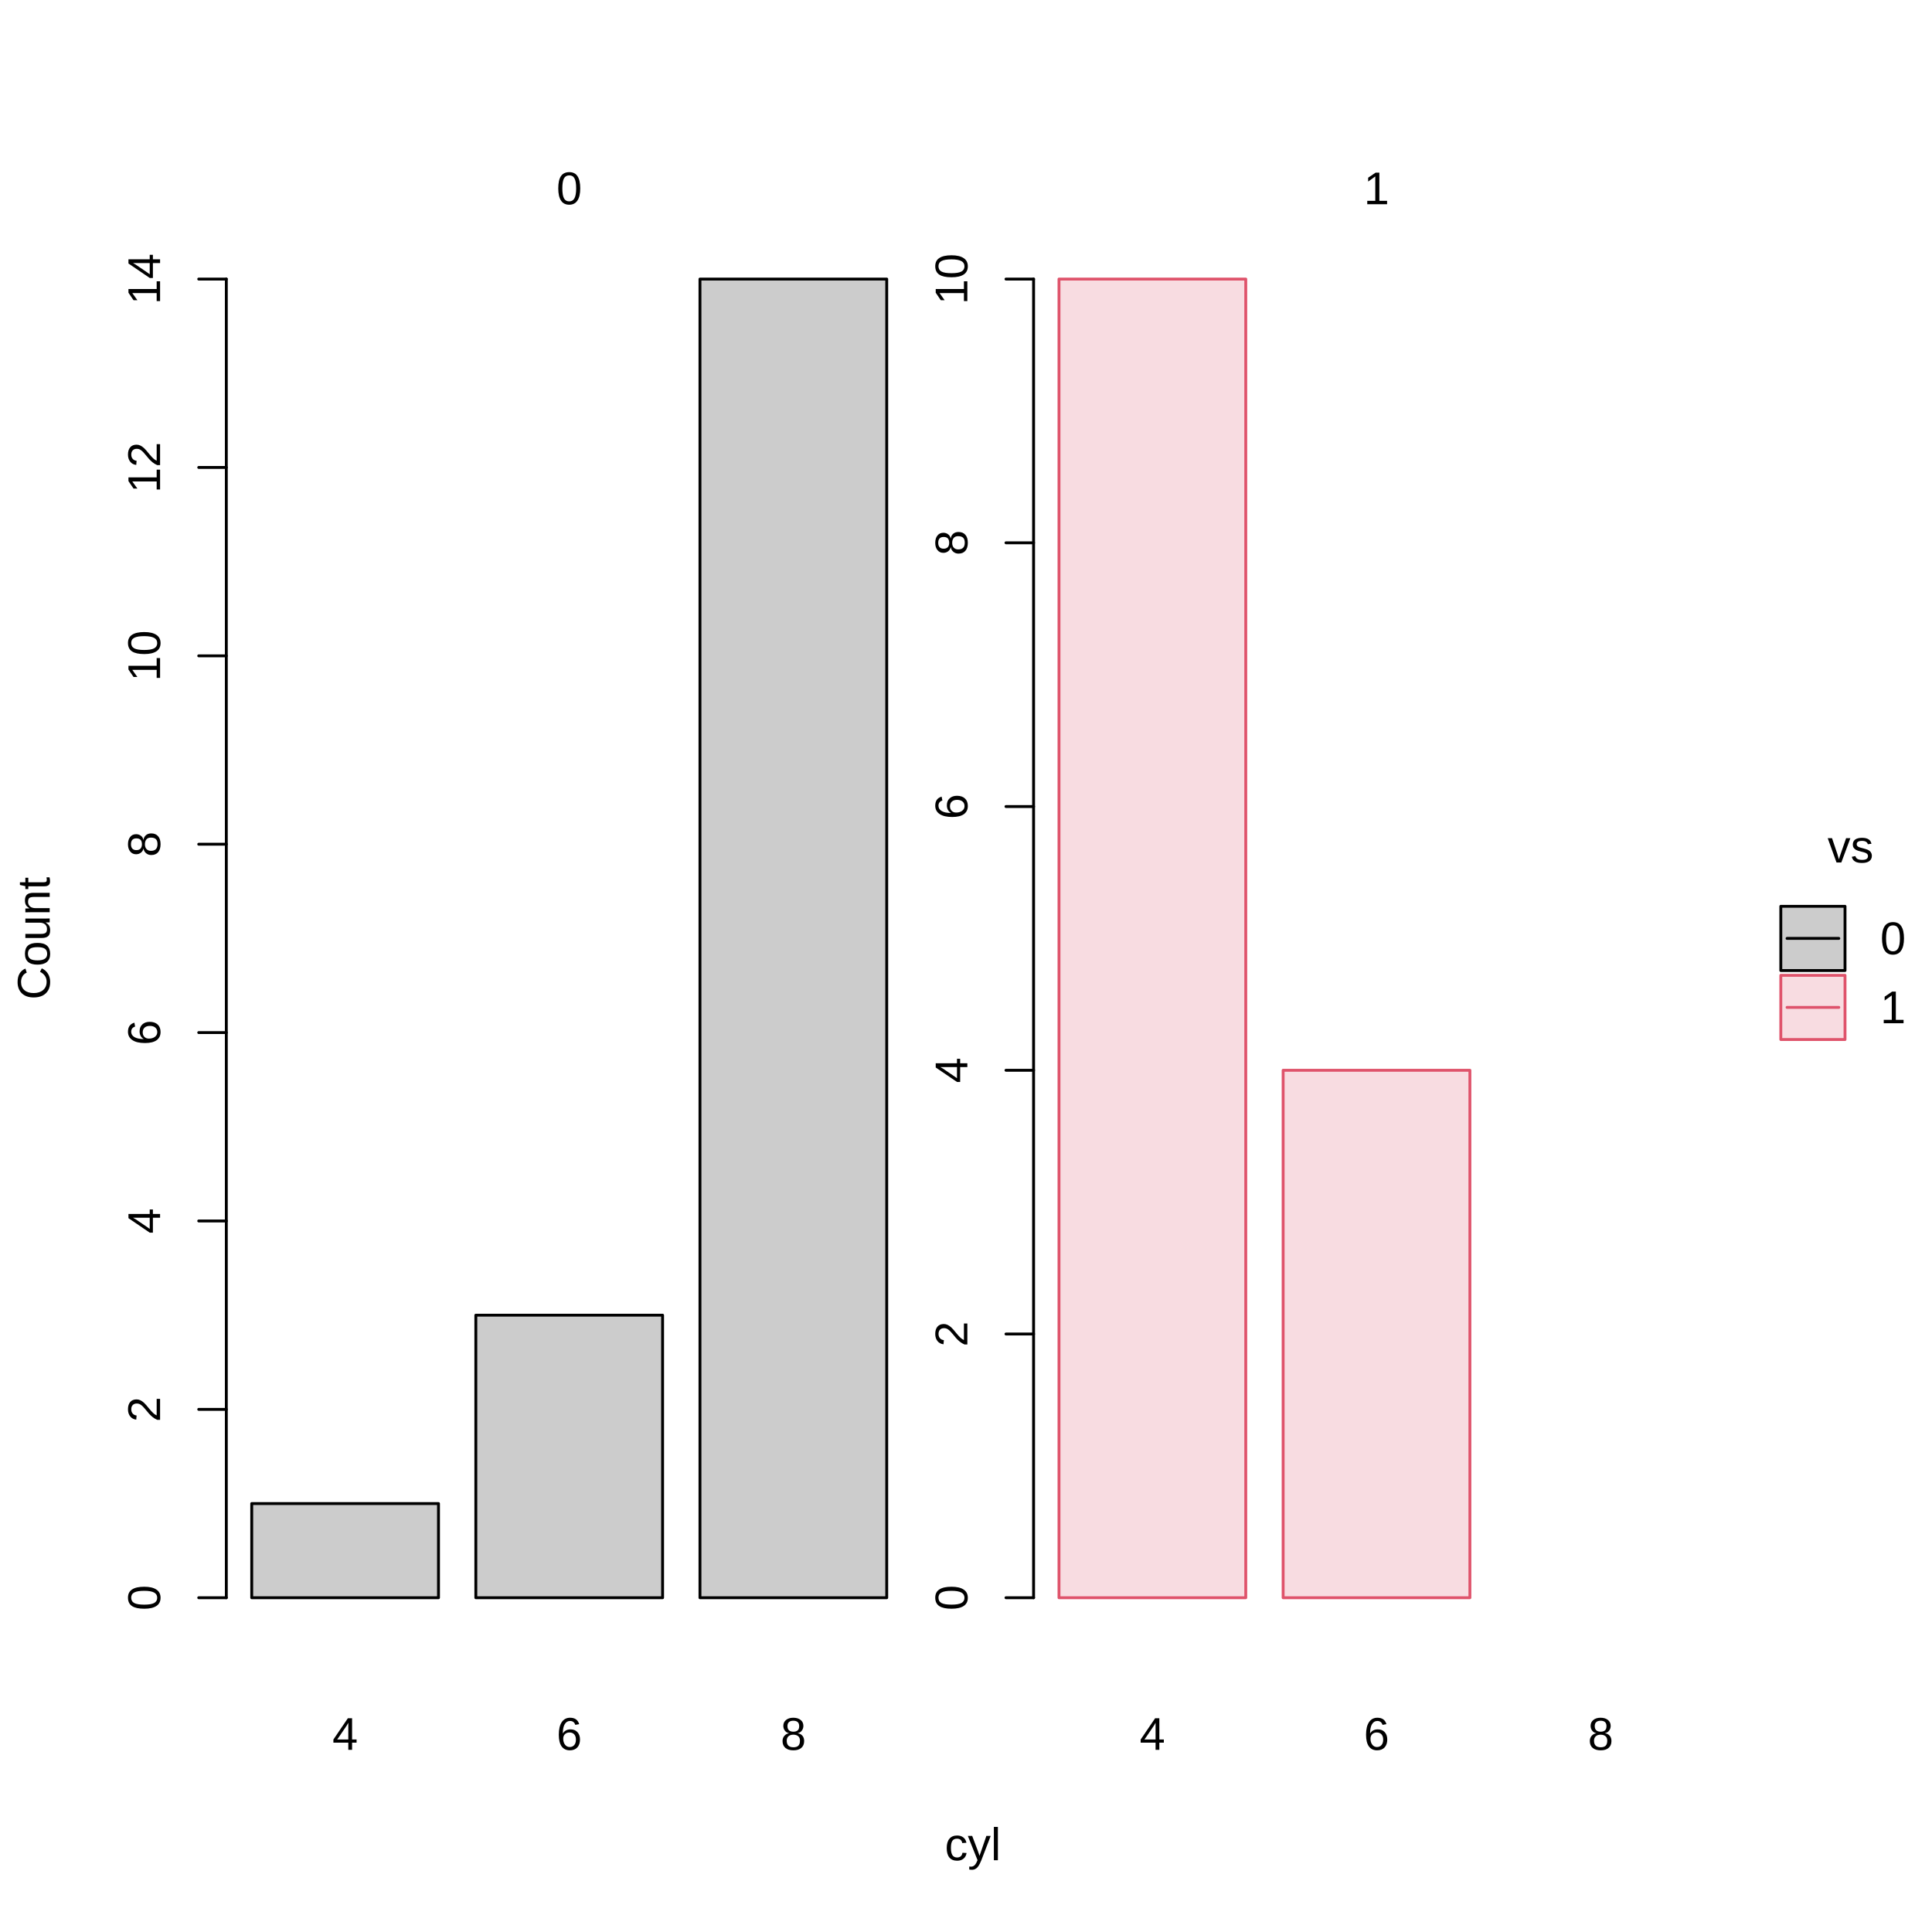
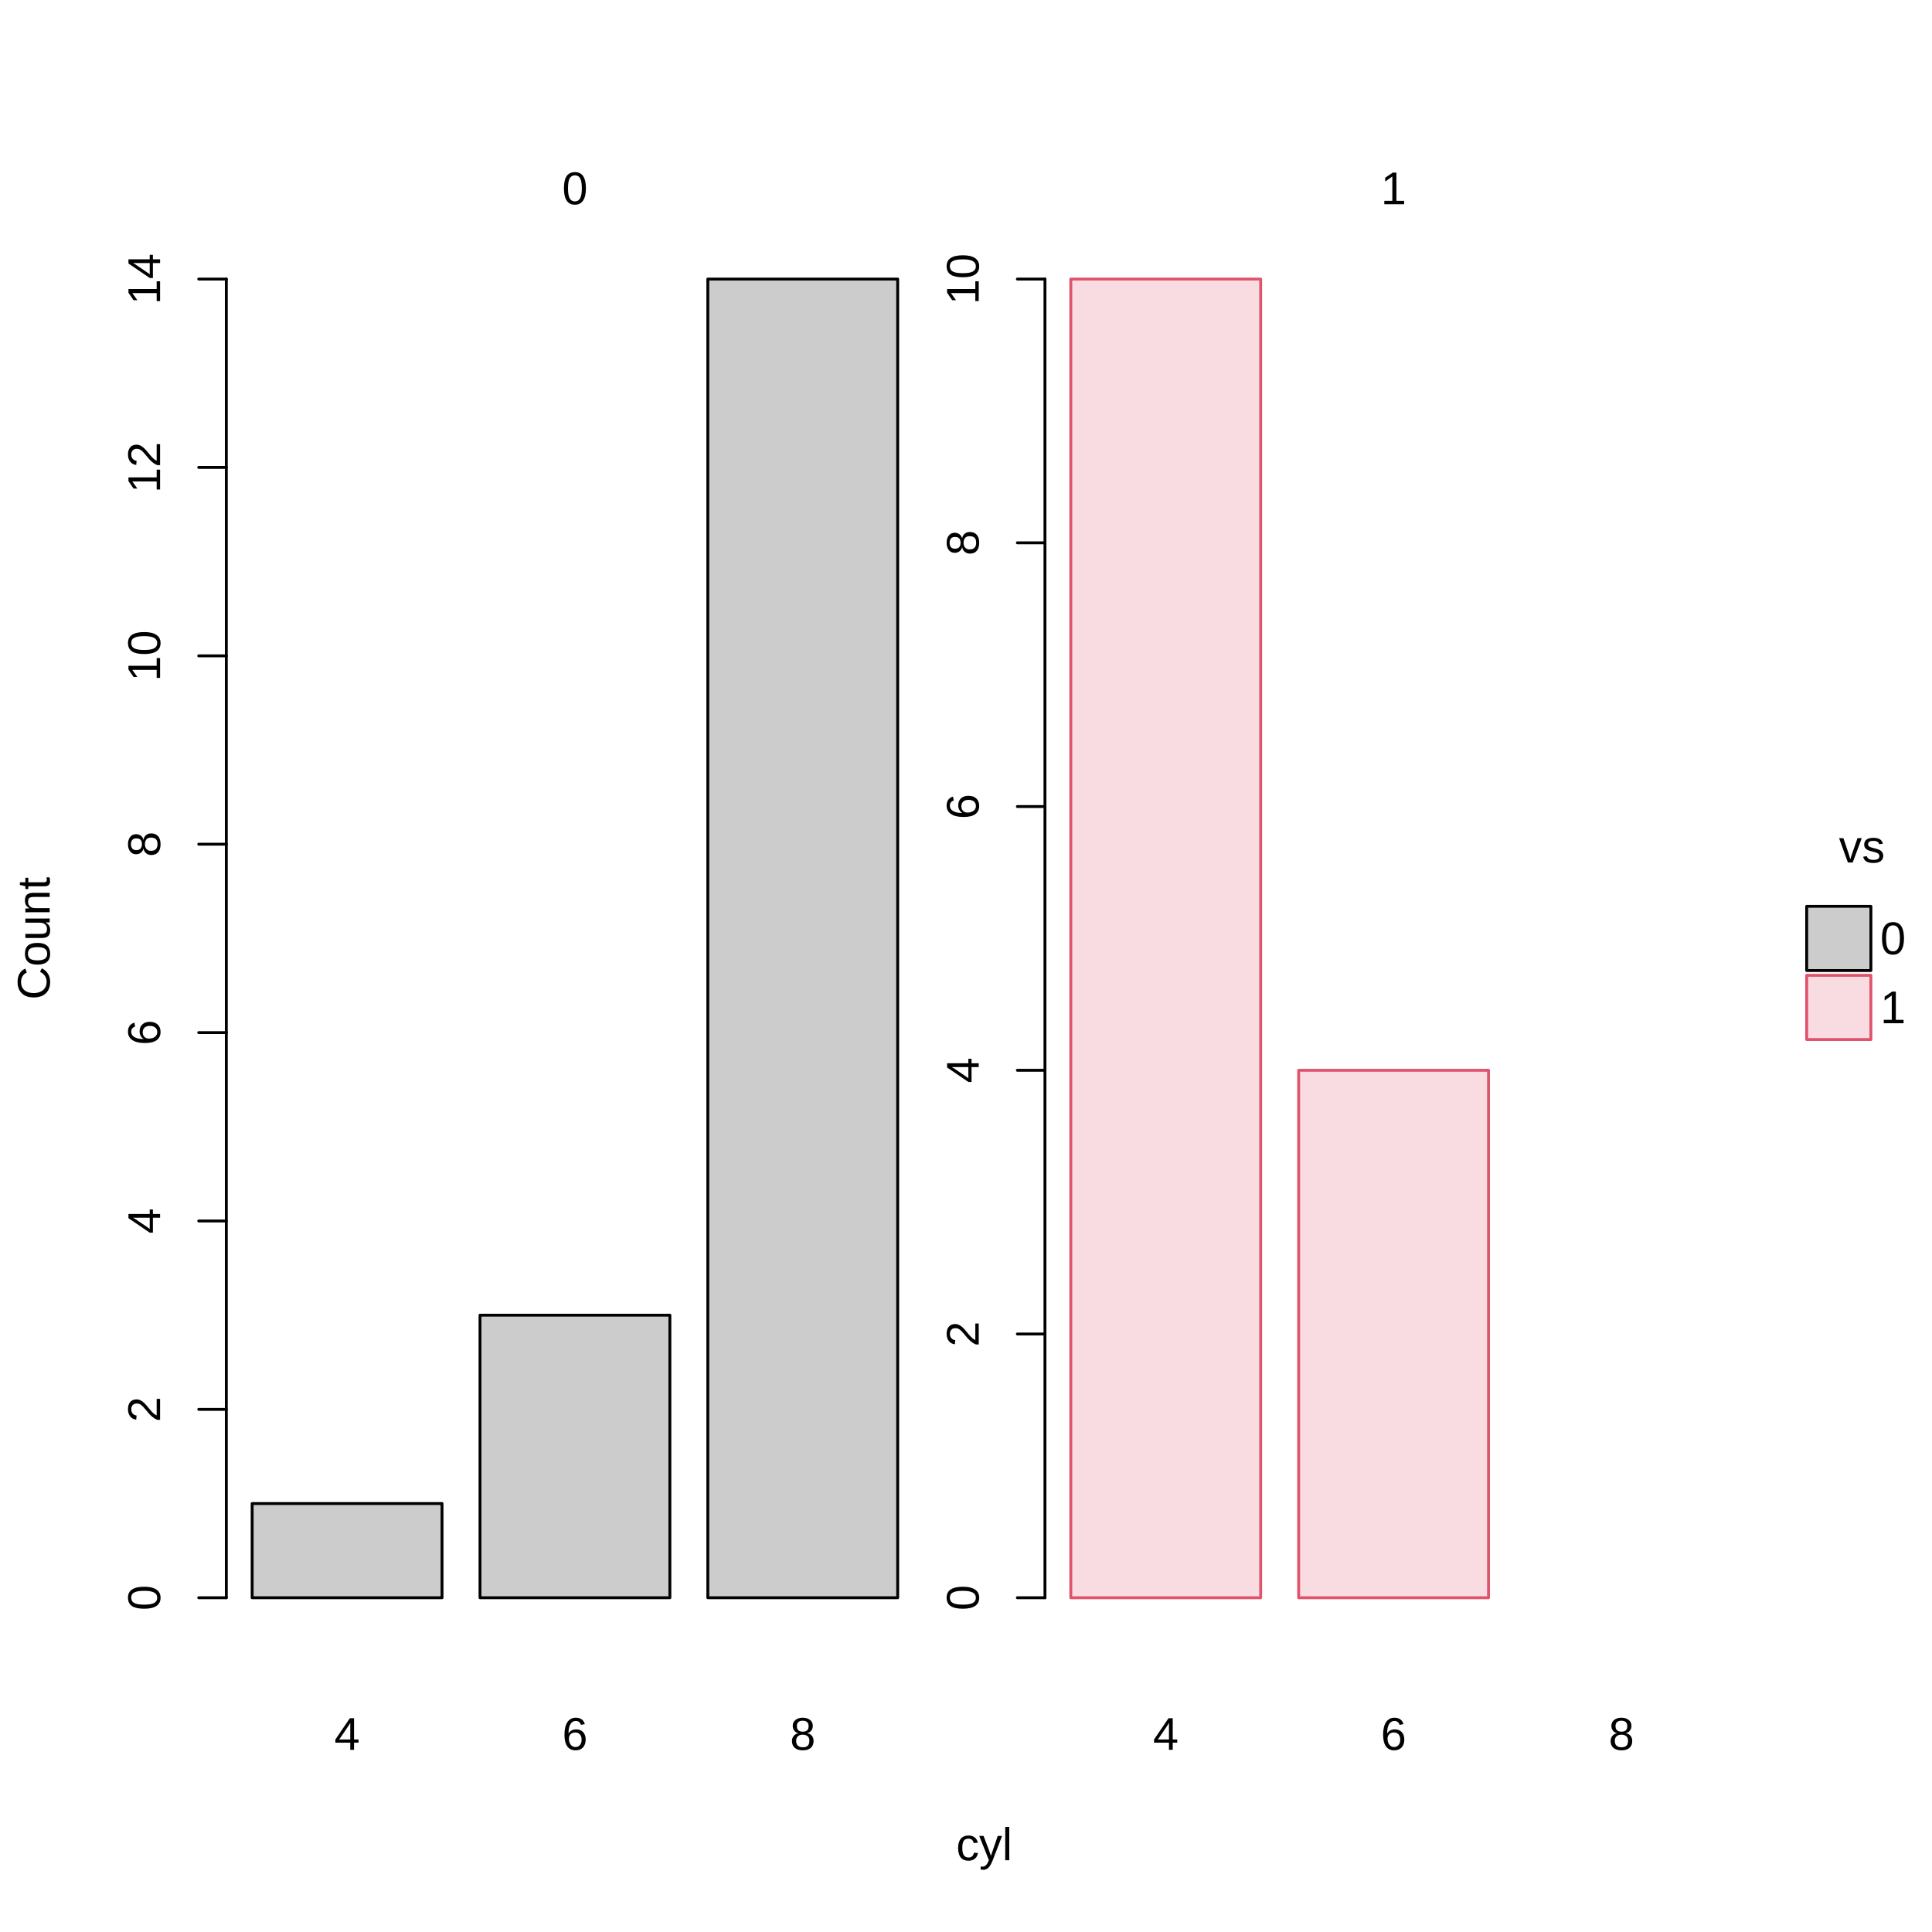
<svg xmlns="http://www.w3.org/2000/svg" class="svglite" width="504.00pt" height="504.00pt" viewBox="0 0 504.00 504.00">
  <defs>
    <style type="text/css">
    .svglite line, .svglite polyline, .svglite polygon, .svglite path, .svglite rect, .svglite circle {
      fill: none;
      stroke: #000000;
      stroke-linecap: round;
      stroke-linejoin: round;
      stroke-miterlimit: 10.00;
    }
    .svglite text {
      white-space: pre;
    }
  </style>
  </defs>
  <rect width="100%" height="100%" style="stroke: none; fill: #FFFFFF;" />
  <defs>
    <clipPath id="cpMC4wMHw1MDQuMDB8MC4wMHw1MDQuMDA=">
      <rect x="0.00" y="0.00" width="504.00" height="504.00" />
    </clipPath>
  </defs>
  <g clip-path="url(#cpMC4wMHw1MDQuMDB8MC4wMHw1MDQuMDA=)">
-     <line x1="466.19" y1="244.80" x2="479.69" y2="244.80" style="stroke-width: 0.75;" />
-     <line x1="466.19" y1="262.80" x2="479.69" y2="262.80" style="stroke-width: 0.75; stroke: #DF536B;" />
-     <rect x="464.56" y="236.43" width="16.75" height="16.75" style="stroke-width: 0.75; fill: #000000; fill-opacity: 0.20;" />
-     <rect x="464.56" y="254.43" width="16.75" height="16.75" style="stroke-width: 0.75; stroke: #DF536B; fill: #DF536B; fill-opacity: 0.20;" />
-     <text x="482.75" y="225.00" text-anchor="middle" style="font-size: 12.00px; font-family: &quot;Liberation Sans&quot;;" textLength="12.01px" lengthAdjust="spacingAndGlyphs">vs</text>
+     <rect x="471.31" y="236.43" width="16.75" height="16.75" style="stroke-width: 0.75; fill: #000000; fill-opacity: 0.20;" />
+     <rect x="471.31" y="254.43" width="16.75" height="16.75" style="stroke-width: 0.75; stroke: #DF536B; fill: #DF536B; fill-opacity: 0.20;" />
+     <text x="485.72" y="225.00" text-anchor="middle" style="font-size: 12.00px; font-family: &quot;Liberation Sans&quot;;" textLength="12.01px" lengthAdjust="spacingAndGlyphs">vs</text>
    <text x="490.49" y="248.93" style="font-size: 12.00px; font-family: &quot;Liberation Sans&quot;;" textLength="6.67px" lengthAdjust="spacingAndGlyphs">0</text>
    <text x="490.49" y="266.93" style="font-size: 12.00px; font-family: &quot;Liberation Sans&quot;;" textLength="6.67px" lengthAdjust="spacingAndGlyphs">1</text>
  </g>
  <defs>
-     <clipPath id="cpMC4wMHw0NDguNTV8MC4wMHw1MDQuMDA=">
-       <rect x="0.00" y="0.00" width="448.55" height="504.00" />
+     <clipPath id="cpMC4wMHw0NTQuNDl8MC4wMHw1MDQuMDA=">
+       <rect x="0.00" y="0.00" width="454.49" height="504.00" />
    </clipPath>
  </defs>
-   <g clip-path="url(#cpMC4wMHw0NDguNTV8MC4wMHw1MDQuMDA=)">
-     <text x="253.79" y="485.28" text-anchor="middle" style="font-size: 12.00px; font-family: &quot;Liberation Sans&quot;;" textLength="14.67px" lengthAdjust="spacingAndGlyphs">cyl</text>
+   <g clip-path="url(#cpMC4wMHw0NTQuNDl8MC4wMHw1MDQuMDA=)">
+     <text x="256.76" y="485.28" text-anchor="middle" style="font-size: 12.00px; font-family: &quot;Liberation Sans&quot;;" textLength="14.67px" lengthAdjust="spacingAndGlyphs">cyl</text>
    <text transform="translate(12.96,244.80) rotate(-90)" text-anchor="middle" style="font-size: 12.00px; font-family: &quot;Liberation Sans&quot;;" textLength="32.03px" lengthAdjust="spacingAndGlyphs">Count</text>
  </g>
  <defs>
-     <clipPath id="cpNTkuMDR8MjM3Ljk1fDU5LjA0fDQzMC41Ng==">
-       <rect x="59.04" y="59.04" width="178.91" height="371.52" />
+     <clipPath id="cpNTkuMDR8MjQwLjkyfDU5LjA0fDQzMC41Ng==">
+       <rect x="59.04" y="59.04" width="181.88" height="371.52" />
    </clipPath>
  </defs>
-   <g clip-path="url(#cpNTkuMDR8MjM3Ljk1fDU5LjA0fDQzMC41Ng==)">
+   <g clip-path="url(#cpNTkuMDR8MjQwLjkyfDU5LjA0fDQzMC41Ng==)">
</g>
  <g clip-path="url(#cpMC4wMHw1MDQuMDB8MC4wMHw1MDQuMDA=)">
-     <text x="90.03" y="456.48" text-anchor="middle" style="font-size: 12.00px; font-family: &quot;Liberation Sans&quot;;" textLength="6.67px" lengthAdjust="spacingAndGlyphs">4</text>
-     <text x="148.50" y="456.48" text-anchor="middle" style="font-size: 12.00px; font-family: &quot;Liberation Sans&quot;;" textLength="6.67px" lengthAdjust="spacingAndGlyphs">6</text>
-     <text x="206.96" y="456.48" text-anchor="middle" style="font-size: 12.00px; font-family: &quot;Liberation Sans&quot;;" textLength="6.67px" lengthAdjust="spacingAndGlyphs">8</text>
+     <text x="90.54" y="456.48" text-anchor="middle" style="font-size: 12.00px; font-family: &quot;Liberation Sans&quot;;" textLength="6.67px" lengthAdjust="spacingAndGlyphs">4</text>
+     <text x="149.98" y="456.48" text-anchor="middle" style="font-size: 12.00px; font-family: &quot;Liberation Sans&quot;;" textLength="6.67px" lengthAdjust="spacingAndGlyphs">6</text>
+     <text x="209.42" y="456.48" text-anchor="middle" style="font-size: 12.00px; font-family: &quot;Liberation Sans&quot;;" textLength="6.67px" lengthAdjust="spacingAndGlyphs">8</text>
    <line x1="59.04" y1="416.80" x2="59.04" y2="72.80" style="stroke-width: 0.75;" />
    <line x1="59.04" y1="416.80" x2="51.84" y2="416.80" style="stroke-width: 0.75;" />
    <line x1="59.04" y1="367.66" x2="51.84" y2="367.66" style="stroke-width: 0.75;" />
    <line x1="59.04" y1="318.51" x2="51.84" y2="318.51" style="stroke-width: 0.75;" />
    <line x1="59.04" y1="269.37" x2="51.84" y2="269.37" style="stroke-width: 0.75;" />
    <line x1="59.04" y1="220.23" x2="51.84" y2="220.23" style="stroke-width: 0.75;" />
    <line x1="59.04" y1="171.09" x2="51.84" y2="171.09" style="stroke-width: 0.75;" />
    <line x1="59.04" y1="121.94" x2="51.84" y2="121.94" style="stroke-width: 0.75;" />
    <line x1="59.04" y1="72.80" x2="51.84" y2="72.80" style="stroke-width: 0.75;" />
    <text transform="translate(41.76,416.80) rotate(-90)" text-anchor="middle" style="font-size: 12.00px; font-family: &quot;Liberation Sans&quot;;" textLength="6.67px" lengthAdjust="spacingAndGlyphs">0</text>
    <text transform="translate(41.76,367.66) rotate(-90)" text-anchor="middle" style="font-size: 12.00px; font-family: &quot;Liberation Sans&quot;;" textLength="6.67px" lengthAdjust="spacingAndGlyphs">2</text>
    <text transform="translate(41.76,318.51) rotate(-90)" text-anchor="middle" style="font-size: 12.00px; font-family: &quot;Liberation Sans&quot;;" textLength="6.67px" lengthAdjust="spacingAndGlyphs">4</text>
    <text transform="translate(41.76,269.37) rotate(-90)" text-anchor="middle" style="font-size: 12.00px; font-family: &quot;Liberation Sans&quot;;" textLength="6.67px" lengthAdjust="spacingAndGlyphs">6</text>
    <text transform="translate(41.76,220.23) rotate(-90)" text-anchor="middle" style="font-size: 12.00px; font-family: &quot;Liberation Sans&quot;;" textLength="6.67px" lengthAdjust="spacingAndGlyphs">8</text>
    <text transform="translate(41.76,171.09) rotate(-90)" text-anchor="middle" style="font-size: 12.00px; font-family: &quot;Liberation Sans&quot;;" textLength="13.35px" lengthAdjust="spacingAndGlyphs">10</text>
    <text transform="translate(41.76,121.94) rotate(-90)" text-anchor="middle" style="font-size: 12.00px; font-family: &quot;Liberation Sans&quot;;" textLength="13.35px" lengthAdjust="spacingAndGlyphs">12</text>
    <text transform="translate(41.76,72.80) rotate(-90)" text-anchor="middle" style="font-size: 12.00px; font-family: &quot;Liberation Sans&quot;;" textLength="13.35px" lengthAdjust="spacingAndGlyphs">14</text>
-     <rect x="59.04" y="43.20" width="178.91" height="15.84" style="stroke-width: 0.75; stroke: none;" />
-     <text x="148.50" y="53.28" text-anchor="middle" style="font-size: 12.00px; font-family: &quot;Liberation Sans&quot;;" textLength="6.67px" lengthAdjust="spacingAndGlyphs">0</text>
+     <rect x="59.04" y="43.20" width="181.88" height="15.84" style="stroke-width: 0.75; stroke: none;" />
+     <text x="149.98" y="53.28" text-anchor="middle" style="font-size: 12.00px; font-family: &quot;Liberation Sans&quot;;" textLength="6.67px" lengthAdjust="spacingAndGlyphs">0</text>
  </g>
  <defs>
-     <clipPath id="cpMjY5LjYzfDQ0OC41NXw1OS4wNHw0MzAuNTY=">
-       <rect x="269.63" y="59.04" width="178.91" height="371.52" />
+     <clipPath id="cpMjcyLjYwfDQ1NC40OXw1OS4wNHw0MzAuNTY=">
+       <rect x="272.60" y="59.04" width="181.88" height="371.52" />
    </clipPath>
  </defs>
-   <g clip-path="url(#cpMjY5LjYzfDQ0OC41NXw1OS4wNHw0MzAuNTY=)">
+   <g clip-path="url(#cpMjcyLjYwfDQ1NC40OXw1OS4wNHw0MzAuNTY=)">
</g>
  <g clip-path="url(#cpMC4wMHw1MDQuMDB8MC4wMHw1MDQuMDA=)">
-     <text x="300.62" y="456.48" text-anchor="middle" style="font-size: 12.00px; font-family: &quot;Liberation Sans&quot;;" textLength="6.67px" lengthAdjust="spacingAndGlyphs">4</text>
-     <text x="359.09" y="456.48" text-anchor="middle" style="font-size: 12.00px; font-family: &quot;Liberation Sans&quot;;" textLength="6.67px" lengthAdjust="spacingAndGlyphs">6</text>
-     <text x="417.56" y="456.48" text-anchor="middle" style="font-size: 12.00px; font-family: &quot;Liberation Sans&quot;;" textLength="6.67px" lengthAdjust="spacingAndGlyphs">8</text>
-     <line x1="269.63" y1="416.80" x2="269.63" y2="72.80" style="stroke-width: 0.75;" />
-     <line x1="269.63" y1="416.80" x2="262.43" y2="416.80" style="stroke-width: 0.75;" />
-     <line x1="269.63" y1="348.00" x2="262.43" y2="348.00" style="stroke-width: 0.75;" />
-     <line x1="269.63" y1="279.20" x2="262.43" y2="279.20" style="stroke-width: 0.75;" />
-     <line x1="269.63" y1="210.40" x2="262.43" y2="210.40" style="stroke-width: 0.75;" />
-     <line x1="269.63" y1="141.60" x2="262.43" y2="141.60" style="stroke-width: 0.75;" />
-     <line x1="269.63" y1="72.80" x2="262.43" y2="72.80" style="stroke-width: 0.75;" />
-     <text transform="translate(252.35,416.80) rotate(-90)" text-anchor="middle" style="font-size: 12.00px; font-family: &quot;Liberation Sans&quot;;" textLength="6.67px" lengthAdjust="spacingAndGlyphs">0</text>
-     <text transform="translate(252.35,348.00) rotate(-90)" text-anchor="middle" style="font-size: 12.00px; font-family: &quot;Liberation Sans&quot;;" textLength="6.67px" lengthAdjust="spacingAndGlyphs">2</text>
-     <text transform="translate(252.35,279.20) rotate(-90)" text-anchor="middle" style="font-size: 12.00px; font-family: &quot;Liberation Sans&quot;;" textLength="6.67px" lengthAdjust="spacingAndGlyphs">4</text>
-     <text transform="translate(252.35,210.40) rotate(-90)" text-anchor="middle" style="font-size: 12.00px; font-family: &quot;Liberation Sans&quot;;" textLength="6.67px" lengthAdjust="spacingAndGlyphs">6</text>
-     <text transform="translate(252.35,141.60) rotate(-90)" text-anchor="middle" style="font-size: 12.00px; font-family: &quot;Liberation Sans&quot;;" textLength="6.67px" lengthAdjust="spacingAndGlyphs">8</text>
-     <text transform="translate(252.35,72.80) rotate(-90)" text-anchor="middle" style="font-size: 12.00px; font-family: &quot;Liberation Sans&quot;;" textLength="13.35px" lengthAdjust="spacingAndGlyphs">10</text>
-     <rect x="269.63" y="43.20" width="178.91" height="15.84" style="stroke-width: 0.75; stroke: none;" />
-     <text x="359.09" y="53.28" text-anchor="middle" style="font-size: 12.00px; font-family: &quot;Liberation Sans&quot;;" textLength="6.67px" lengthAdjust="spacingAndGlyphs">1</text>
+     <text x="304.11" y="456.48" text-anchor="middle" style="font-size: 12.00px; font-family: &quot;Liberation Sans&quot;;" textLength="6.67px" lengthAdjust="spacingAndGlyphs">4</text>
+     <text x="363.54" y="456.48" text-anchor="middle" style="font-size: 12.00px; font-family: &quot;Liberation Sans&quot;;" textLength="6.67px" lengthAdjust="spacingAndGlyphs">6</text>
+     <text x="422.98" y="456.48" text-anchor="middle" style="font-size: 12.00px; font-family: &quot;Liberation Sans&quot;;" textLength="6.67px" lengthAdjust="spacingAndGlyphs">8</text>
+     <line x1="272.60" y1="416.80" x2="272.60" y2="72.80" style="stroke-width: 0.75;" />
+     <line x1="272.60" y1="416.80" x2="265.40" y2="416.80" style="stroke-width: 0.75;" />
+     <line x1="272.60" y1="348.00" x2="265.40" y2="348.00" style="stroke-width: 0.75;" />
+     <line x1="272.60" y1="279.20" x2="265.40" y2="279.20" style="stroke-width: 0.75;" />
+     <line x1="272.60" y1="210.40" x2="265.40" y2="210.40" style="stroke-width: 0.75;" />
+     <line x1="272.60" y1="141.60" x2="265.40" y2="141.60" style="stroke-width: 0.75;" />
+     <line x1="272.60" y1="72.80" x2="265.40" y2="72.80" style="stroke-width: 0.75;" />
+     <text transform="translate(255.32,416.80) rotate(-90)" text-anchor="middle" style="font-size: 12.00px; font-family: &quot;Liberation Sans&quot;;" textLength="6.67px" lengthAdjust="spacingAndGlyphs">0</text>
+     <text transform="translate(255.32,348.00) rotate(-90)" text-anchor="middle" style="font-size: 12.00px; font-family: &quot;Liberation Sans&quot;;" textLength="6.67px" lengthAdjust="spacingAndGlyphs">2</text>
+     <text transform="translate(255.32,279.20) rotate(-90)" text-anchor="middle" style="font-size: 12.00px; font-family: &quot;Liberation Sans&quot;;" textLength="6.67px" lengthAdjust="spacingAndGlyphs">4</text>
+     <text transform="translate(255.32,210.40) rotate(-90)" text-anchor="middle" style="font-size: 12.00px; font-family: &quot;Liberation Sans&quot;;" textLength="6.67px" lengthAdjust="spacingAndGlyphs">6</text>
+     <text transform="translate(255.32,141.60) rotate(-90)" text-anchor="middle" style="font-size: 12.00px; font-family: &quot;Liberation Sans&quot;;" textLength="6.67px" lengthAdjust="spacingAndGlyphs">8</text>
+     <text transform="translate(255.32,72.80) rotate(-90)" text-anchor="middle" style="font-size: 12.00px; font-family: &quot;Liberation Sans&quot;;" textLength="13.35px" lengthAdjust="spacingAndGlyphs">10</text>
+     <rect x="272.60" y="43.20" width="181.88" height="15.84" style="stroke-width: 0.75; stroke: none;" />
+     <text x="363.54" y="53.28" text-anchor="middle" style="font-size: 12.00px; font-family: &quot;Liberation Sans&quot;;" textLength="6.67px" lengthAdjust="spacingAndGlyphs">1</text>
  </g>
-   <g clip-path="url(#cpNTkuMDR8MjM3Ljk1fDU5LjA0fDQzMC41Ng==)">
-     <rect x="65.67" y="392.23" width="48.72" height="24.57" style="stroke-width: 0.75; fill: #000000; fill-opacity: 0.20;" />
-     <rect x="124.13" y="343.09" width="48.72" height="73.71" style="stroke-width: 0.75; fill: #000000; fill-opacity: 0.20;" />
-     <rect x="182.60" y="72.80" width="48.72" height="344.00" style="stroke-width: 0.75; fill: #000000; fill-opacity: 0.20;" />
+   <g clip-path="url(#cpNTkuMDR8MjQwLjkyfDU5LjA0fDQzMC41Ng==)">
+     <rect x="65.78" y="392.23" width="49.53" height="24.57" style="stroke-width: 0.75; fill: #000000; fill-opacity: 0.20;" />
+     <rect x="125.22" y="343.09" width="49.53" height="73.71" style="stroke-width: 0.75; fill: #000000; fill-opacity: 0.20;" />
+     <rect x="184.65" y="72.80" width="49.53" height="344.00" style="stroke-width: 0.75; fill: #000000; fill-opacity: 0.20;" />
+     <rect x="65.78" y="416.80" width="49.53" height="0.00" style="stroke-width: 0.75; stroke: #DF536B; fill: #DF536B; fill-opacity: 0.20;" />
+     <rect x="125.22" y="416.80" width="49.53" height="0.00" style="stroke-width: 0.75; stroke: #DF536B; fill: #DF536B; fill-opacity: 0.20;" />
+     <rect x="184.65" y="416.80" width="49.53" height="0.00" style="stroke-width: 0.75; stroke: #DF536B; fill: #DF536B; fill-opacity: 0.20;" />
  </g>
-   <g clip-path="url(#cpMjY5LjYzfDQ0OC41NXw1OS4wNHw0MzAuNTY=)">
-     <rect x="276.26" y="72.80" width="48.72" height="344.00" style="stroke-width: 0.75; stroke: #DF536B; fill: #DF536B; fill-opacity: 0.20;" />
-     <rect x="334.73" y="279.20" width="48.72" height="137.60" style="stroke-width: 0.75; stroke: #DF536B; fill: #DF536B; fill-opacity: 0.20;" />
-     <rect x="393.20" y="416.80" width="48.72" height="0.00" style="stroke-width: 0.75; stroke: #DF536B; fill: #DF536B; fill-opacity: 0.20;" />
+   <g clip-path="url(#cpMjcyLjYwfDQ1NC40OXw1OS4wNHw0MzAuNTY=)">
+     <rect x="279.34" y="416.80" width="49.53" height="0.00" style="stroke-width: 0.75; fill: #000000; fill-opacity: 0.20;" />
+     <rect x="338.78" y="416.80" width="49.53" height="0.00" style="stroke-width: 0.75; fill: #000000; fill-opacity: 0.20;" />
+     <rect x="398.22" y="416.80" width="49.53" height="0.00" style="stroke-width: 0.75; fill: #000000; fill-opacity: 0.20;" />
+     <rect x="279.34" y="72.80" width="49.53" height="344.00" style="stroke-width: 0.75; stroke: #DF536B; fill: #DF536B; fill-opacity: 0.20;" />
+     <rect x="338.78" y="279.20" width="49.53" height="137.60" style="stroke-width: 0.75; stroke: #DF536B; fill: #DF536B; fill-opacity: 0.20;" />
+     <rect x="398.22" y="416.80" width="49.53" height="0.00" style="stroke-width: 0.75; stroke: #DF536B; fill: #DF536B; fill-opacity: 0.20;" />
  </g>
  <defs>
-     <clipPath id="cpMTAyLjI0fDQzNC4xNXw4Ny44NHwzNzIuOTY=">
-       <rect x="102.24" y="87.84" width="331.91" height="285.12" />
+     <clipPath id="cpMTAyLjI0fDQ0MC4wOXw4Ny44NHwzNzIuOTY=">
+       <rect x="102.24" y="87.84" width="337.85" height="285.12" />
    </clipPath>
  </defs>
-   <g clip-path="url(#cpMTAyLjI0fDQzNC4xNXw4Ny44NHwzNzIuOTY=)">
+   <g clip-path="url(#cpMTAyLjI0fDQ0MC4wOXw4Ny44NHwzNzIuOTY=)">
</g>
</svg>
